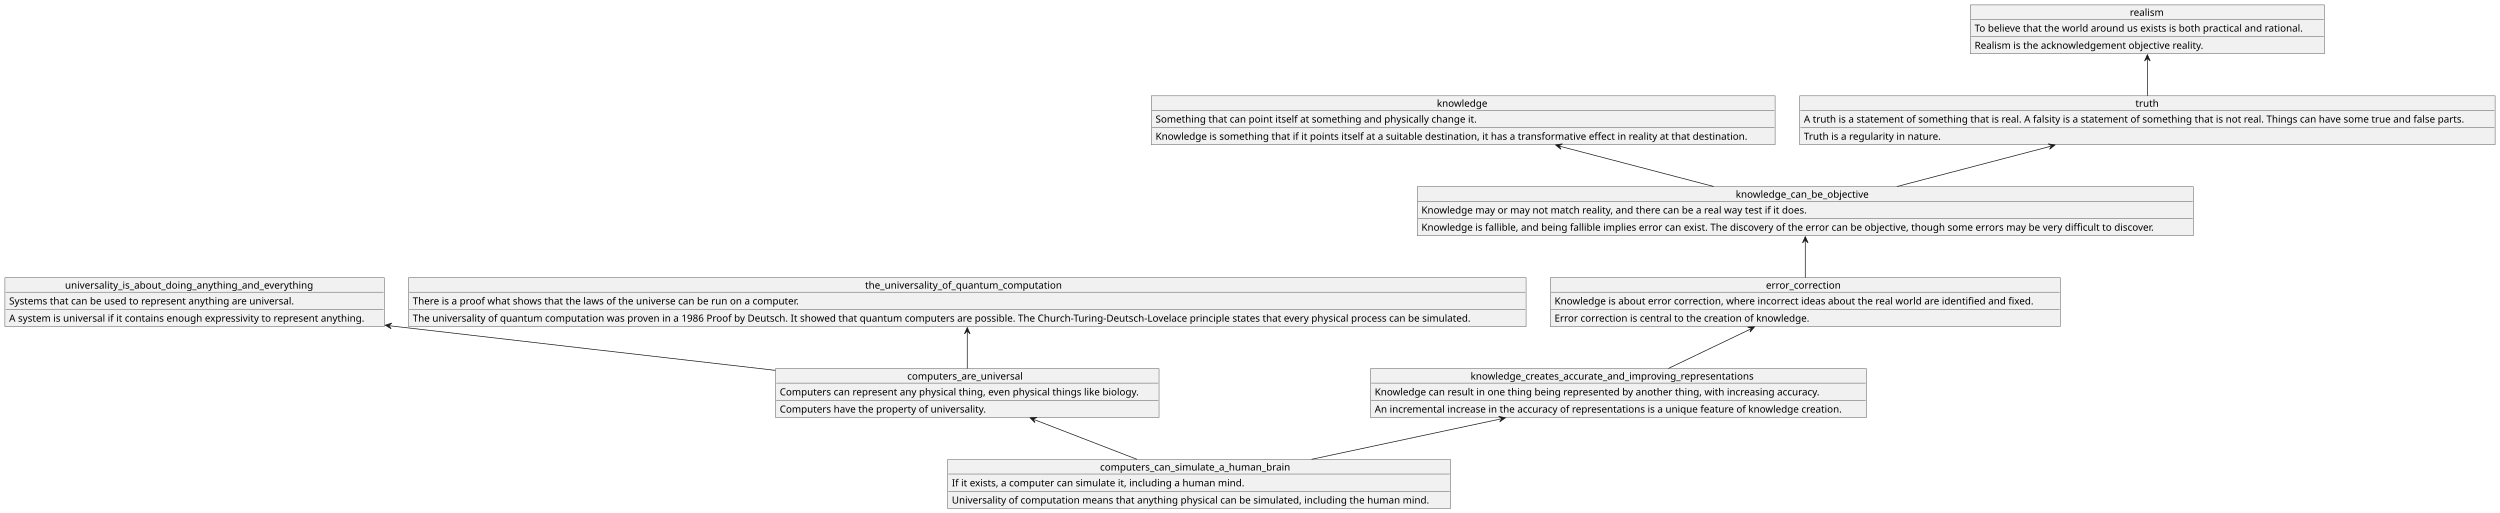
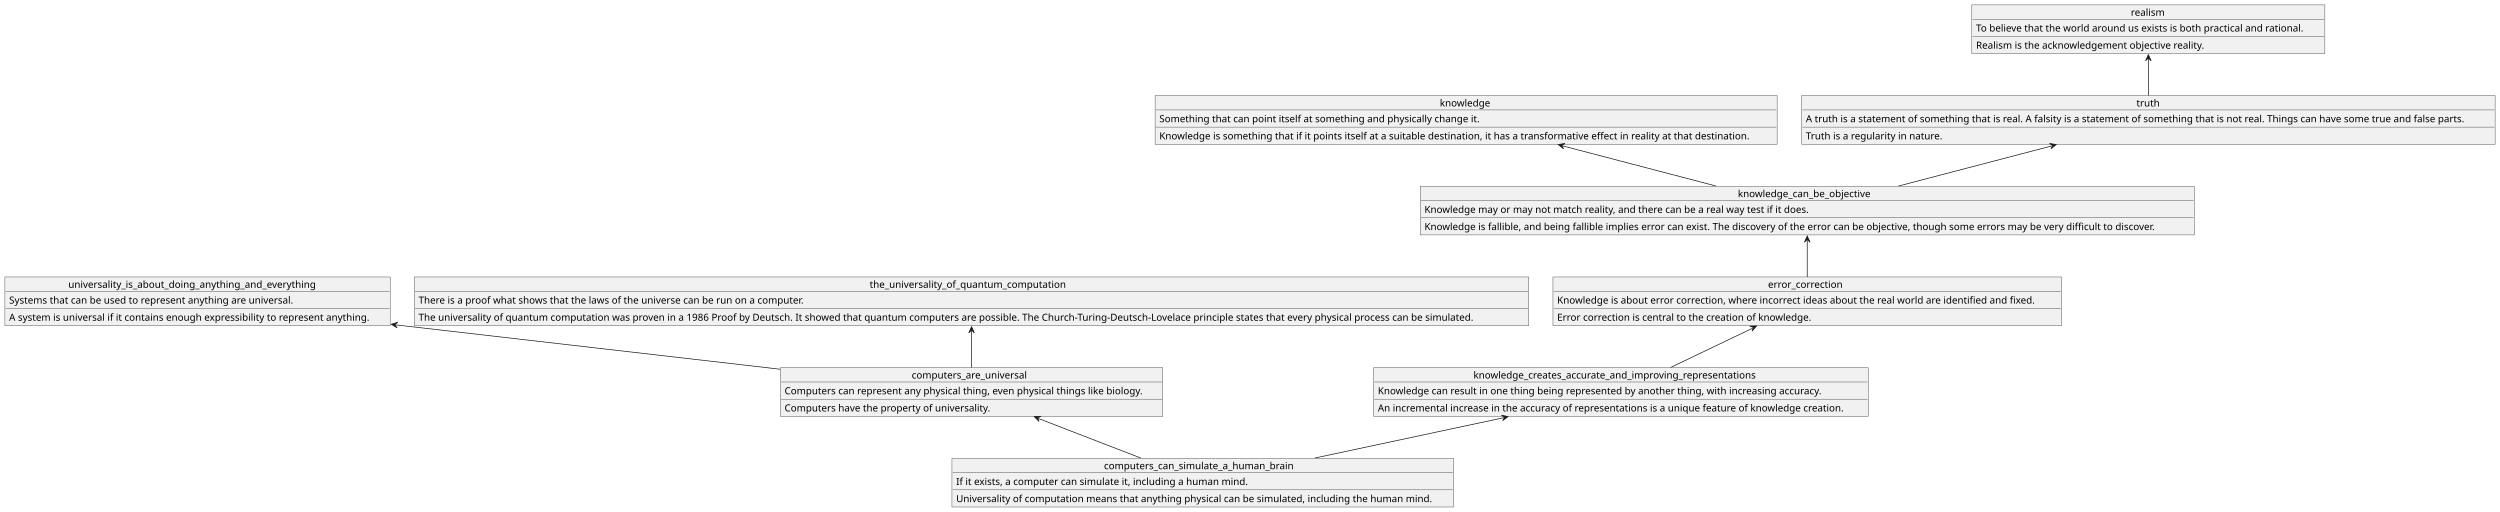
- <svg xmlns="http://www.w3.org/2000/svg" contentStyleType="text/css" height="730px" preserveAspectRatio="none" style="width:3559px;height:730px;background:#FFFFFF;" version="1.1" viewBox="0 0 3559 730" width="3559px" zoomAndPan="magnify">
+ <svg xmlns="http://www.w3.org/2000/svg" contentStyleType="text/css" height="730px" preserveAspectRatio="none" style="width:3569px;height:730px;background:#FFFFFF;" version="1.1" viewBox="0 0 3569 730" width="3569px" zoomAndPan="magnify">
  <defs />
  <g>
    <g id="elem_computers_can_simulate_a_human_brain">
-       <rect fill="#F1F1F1" height="69.465" style="stroke:#181818;stroke-width:0.5;" width="716" x="1349" y="654.33" />
-       <text fill="#000000" font-family="sans-serif" font-size="14" lengthAdjust="spacing" textLength="282" x="1566" y="669.865">computers_can_simulate_a_human_brain</text>
-       <line style="stroke:#181818;stroke-width:0.5;" x1="1350" x2="2064" y1="674.818" y2="674.818" />
-       <text fill="#000000" font-family="sans-serif" font-size="14" lengthAdjust="spacing" textLength="434" x="1355" y="692.353">If it exists, a computer can simulate it, including a human mind.</text>
-       <line style="stroke:#181818;stroke-width:0.5;" x1="1350" x2="2064" y1="699.307" y2="699.307" />
-       <text fill="#000000" font-family="sans-serif" font-size="14" lengthAdjust="spacing" textLength="704" x="1355" y="716.842">Universality of computation means that anything physical can be simulated, including the human mind.</text>
+       <rect fill="#F1F1F1" height="69.465" style="stroke:#181818;stroke-width:0.5;" width="716" x="1359" y="654.33" />
+       <text fill="#000000" font-family="sans-serif" font-size="14" lengthAdjust="spacing" textLength="282" x="1576" y="669.865">computers_can_simulate_a_human_brain</text>
+       <line style="stroke:#181818;stroke-width:0.5;" x1="1360" x2="2074" y1="674.818" y2="674.818" />
+       <text fill="#000000" font-family="sans-serif" font-size="14" lengthAdjust="spacing" textLength="434" x="1365" y="692.353">If it exists, a computer can simulate it, including a human mind.</text>
+       <line style="stroke:#181818;stroke-width:0.5;" x1="1360" x2="2074" y1="699.307" y2="699.307" />
+       <text fill="#000000" font-family="sans-serif" font-size="14" lengthAdjust="spacing" textLength="704" x="1365" y="716.842">Universality of computation means that anything physical can be simulated, including the human mind.</text>
    </g>
    <g id="elem_computers_are_universal">
-       <rect fill="#F1F1F1" height="69.465" style="stroke:#181818;stroke-width:0.5;" width="546" x="1104" y="524.86" />
-       <text fill="#000000" font-family="sans-serif" font-size="14" lengthAdjust="spacing" textLength="171" x="1291.5" y="540.395">computers_are_universal</text>
-       <line style="stroke:#181818;stroke-width:0.5;" x1="1105" x2="1649" y1="545.348" y2="545.348" />
-       <text fill="#000000" font-family="sans-serif" font-size="14" lengthAdjust="spacing" textLength="534" x="1110" y="562.883">Computers can represent any physical thing, even physical things like biology.</text>
-       <line style="stroke:#181818;stroke-width:0.5;" x1="1105" x2="1649" y1="569.837" y2="569.837" />
-       <text fill="#000000" font-family="sans-serif" font-size="14" lengthAdjust="spacing" textLength="305" x="1110" y="587.372">Computers have the property of universality.</text>
+       <rect fill="#F1F1F1" height="69.465" style="stroke:#181818;stroke-width:0.5;" width="546" x="1114" y="524.86" />
+       <text fill="#000000" font-family="sans-serif" font-size="14" lengthAdjust="spacing" textLength="171" x="1301.5" y="540.395">computers_are_universal</text>
+       <line style="stroke:#181818;stroke-width:0.5;" x1="1115" x2="1659" y1="545.348" y2="545.348" />
+       <text fill="#000000" font-family="sans-serif" font-size="14" lengthAdjust="spacing" textLength="534" x="1120" y="562.883">Computers can represent any physical thing, even physical things like biology.</text>
+       <line style="stroke:#181818;stroke-width:0.5;" x1="1115" x2="1659" y1="569.837" y2="569.837" />
+       <text fill="#000000" font-family="sans-serif" font-size="14" lengthAdjust="spacing" textLength="305" x="1120" y="587.372">Computers have the property of universality.</text>
    </g>
    <g id="elem_knowledge_creates_accurate_and_improving_representations">
-       <rect fill="#F1F1F1" height="69.465" style="stroke:#181818;stroke-width:0.5;" width="706" x="1951" y="524.86" />
-       <text fill="#000000" font-family="sans-serif" font-size="14" lengthAdjust="spacing" textLength="421" x="2093.5" y="540.395">knowledge_creates_accurate_and_improving_representations</text>
-       <line style="stroke:#181818;stroke-width:0.5;" x1="1952" x2="2656" y1="545.348" y2="545.348" />
-       <text fill="#000000" font-family="sans-serif" font-size="14" lengthAdjust="spacing" textLength="661" x="1957" y="562.883">Knowledge can result in one thing being represented by another thing, with increasing accuracy.</text>
-       <line style="stroke:#181818;stroke-width:0.5;" x1="1952" x2="2656" y1="569.837" y2="569.837" />
-       <text fill="#000000" font-family="sans-serif" font-size="14" lengthAdjust="spacing" textLength="694" x="1957" y="587.372">An incremental increase in the accuracy of representations is a unique feature of knowledge creation.</text>
+       <rect fill="#F1F1F1" height="69.465" style="stroke:#181818;stroke-width:0.5;" width="706" x="1961" y="524.86" />
+       <text fill="#000000" font-family="sans-serif" font-size="14" lengthAdjust="spacing" textLength="421" x="2103.5" y="540.395">knowledge_creates_accurate_and_improving_representations</text>
+       <line style="stroke:#181818;stroke-width:0.5;" x1="1962" x2="2666" y1="545.348" y2="545.348" />
+       <text fill="#000000" font-family="sans-serif" font-size="14" lengthAdjust="spacing" textLength="661" x="1967" y="562.883">Knowledge can result in one thing being represented by another thing, with increasing accuracy.</text>
+       <line style="stroke:#181818;stroke-width:0.5;" x1="1962" x2="2666" y1="569.837" y2="569.837" />
+       <text fill="#000000" font-family="sans-serif" font-size="14" lengthAdjust="spacing" textLength="694" x="1967" y="587.372">An incremental increase in the accuracy of representations is a unique feature of knowledge creation.</text>
    </g>
    <g id="elem_universality_is_about_doing_anything_and_everything">
-       <rect fill="#F1F1F1" height="69.465" style="stroke:#181818;stroke-width:0.5;" width="540" x="7" y="395.4" />
-       <text fill="#000000" font-family="sans-serif" font-size="14" lengthAdjust="spacing" textLength="369" x="92.5" y="410.935">universality_is_about_doing_anything_and_everything</text>
-       <line style="stroke:#181818;stroke-width:0.5;" x1="8" x2="546" y1="415.888" y2="415.888" />
+       <rect fill="#F1F1F1" height="69.465" style="stroke:#181818;stroke-width:0.5;" width="550" x="7" y="395.4" />
+       <text fill="#000000" font-family="sans-serif" font-size="14" lengthAdjust="spacing" textLength="369" x="97.5" y="410.935">universality_is_about_doing_anything_and_everything</text>
+       <line style="stroke:#181818;stroke-width:0.5;" x1="8" x2="556" y1="415.888" y2="415.888" />
      <text fill="#000000" font-family="sans-serif" font-size="14" lengthAdjust="spacing" textLength="420" x="13" y="433.423">Systems that can be used to represent anything are universal.</text>
-       <line style="stroke:#181818;stroke-width:0.5;" x1="8" x2="546" y1="440.377" y2="440.377" />
-       <text fill="#000000" font-family="sans-serif" font-size="14" lengthAdjust="spacing" textLength="528" x="13" y="457.912">A system is universal if it contains enough expressivity to represent anything.</text>
+       <line style="stroke:#181818;stroke-width:0.5;" x1="8" x2="556" y1="440.377" y2="440.377" />
+       <text fill="#000000" font-family="sans-serif" font-size="14" lengthAdjust="spacing" textLength="538" x="13" y="457.912">A system is universal if it contains enough expressibility to represent anything.</text>
    </g>
    <g id="elem_the_universality_of_quantum_computation">
-       <rect fill="#F1F1F1" height="69.465" style="stroke:#181818;stroke-width:0.5;" width="1591" x="581.5" y="395.4" />
-       <text fill="#000000" font-family="sans-serif" font-size="14" lengthAdjust="spacing" textLength="291" x="1231.5" y="410.935">the_universality_of_quantum_computation</text>
-       <line style="stroke:#181818;stroke-width:0.5;" x1="582.5" x2="2171.5" y1="415.888" y2="415.888" />
-       <text fill="#000000" font-family="sans-serif" font-size="14" lengthAdjust="spacing" textLength="575" x="587.5" y="433.423">There is a proof what shows that the laws of the universe can be run on a computer.</text>
-       <line style="stroke:#181818;stroke-width:0.5;" x1="582.5" x2="2171.5" y1="440.377" y2="440.377" />
-       <text fill="#000000" font-family="sans-serif" font-size="14" lengthAdjust="spacing" textLength="1579" x="587.5" y="457.912">The universality of quantum computation was proven in a 1986 Proof by Deutsch. It showed that quantum computers are possible. The Church-Turing-Deutsch-Lovelace principle states that every physical process can be simulated.</text>
+       <rect fill="#F1F1F1" height="69.465" style="stroke:#181818;stroke-width:0.5;" width="1591" x="591.5" y="395.4" />
+       <text fill="#000000" font-family="sans-serif" font-size="14" lengthAdjust="spacing" textLength="291" x="1241.5" y="410.935">the_universality_of_quantum_computation</text>
+       <line style="stroke:#181818;stroke-width:0.5;" x1="592.5" x2="2181.5" y1="415.888" y2="415.888" />
+       <text fill="#000000" font-family="sans-serif" font-size="14" lengthAdjust="spacing" textLength="575" x="597.5" y="433.423">There is a proof what shows that the laws of the universe can be run on a computer.</text>
+       <line style="stroke:#181818;stroke-width:0.5;" x1="592.5" x2="2181.5" y1="440.377" y2="440.377" />
+       <text fill="#000000" font-family="sans-serif" font-size="14" lengthAdjust="spacing" textLength="1579" x="597.5" y="457.912">The universality of quantum computation was proven in a 1986 Proof by Deutsch. It showed that quantum computers are possible. The Church-Turing-Deutsch-Lovelace principle states that every physical process can be simulated.</text>
    </g>
    <g id="elem_error_correction">
-       <rect fill="#F1F1F1" height="69.465" style="stroke:#181818;stroke-width:0.5;" width="726" x="2207" y="395.4" />
-       <text fill="#000000" font-family="sans-serif" font-size="14" lengthAdjust="spacing" textLength="112" x="2514" y="410.935">error_correction</text>
-       <line style="stroke:#181818;stroke-width:0.5;" x1="2208" x2="2932" y1="415.888" y2="415.888" />
-       <text fill="#000000" font-family="sans-serif" font-size="14" lengthAdjust="spacing" textLength="714" x="2213" y="433.423">Knowledge is about error correction, where incorrect ideas about the real world are identified and fixed.</text>
-       <line style="stroke:#181818;stroke-width:0.5;" x1="2208" x2="2932" y1="440.377" y2="440.377" />
-       <text fill="#000000" font-family="sans-serif" font-size="14" lengthAdjust="spacing" textLength="380" x="2213" y="457.912">Error correction is central to the creation of knowledge.</text>
+       <rect fill="#F1F1F1" height="69.465" style="stroke:#181818;stroke-width:0.5;" width="726" x="2217" y="395.4" />
+       <text fill="#000000" font-family="sans-serif" font-size="14" lengthAdjust="spacing" textLength="112" x="2524" y="410.935">error_correction</text>
+       <line style="stroke:#181818;stroke-width:0.5;" x1="2218" x2="2942" y1="415.888" y2="415.888" />
+       <text fill="#000000" font-family="sans-serif" font-size="14" lengthAdjust="spacing" textLength="714" x="2223" y="433.423">Knowledge is about error correction, where incorrect ideas about the real world are identified and fixed.</text>
+       <line style="stroke:#181818;stroke-width:0.5;" x1="2218" x2="2942" y1="440.377" y2="440.377" />
+       <text fill="#000000" font-family="sans-serif" font-size="14" lengthAdjust="spacing" textLength="380" x="2223" y="457.912">Error correction is central to the creation of knowledge.</text>
    </g>
    <g id="elem_knowledge_can_be_objective">
-       <rect fill="#F1F1F1" height="69.465" style="stroke:#181818;stroke-width:0.5;" width="1105" x="2017.5" y="265.93" />
-       <text fill="#000000" font-family="sans-serif" font-size="14" lengthAdjust="spacing" textLength="198" x="2471" y="281.465">knowledge_can_be_objective</text>
-       <line style="stroke:#181818;stroke-width:0.5;" x1="2018.5" x2="3121.5" y1="286.418" y2="286.418" />
-       <text fill="#000000" font-family="sans-serif" font-size="14" lengthAdjust="spacing" textLength="569" x="2023.5" y="303.953">Knowledge may or may not match reality, and there can be a real way test if it does.</text>
-       <line style="stroke:#181818;stroke-width:0.5;" x1="2018.5" x2="3121.5" y1="310.907" y2="310.907" />
-       <text fill="#000000" font-family="sans-serif" font-size="14" lengthAdjust="spacing" textLength="1093" x="2023.5" y="328.442">Knowledge is fallible, and being fallible implies error can exist. The discovery of the error can be objective, though some errors may be very difficult to discover.</text>
+       <rect fill="#F1F1F1" height="69.465" style="stroke:#181818;stroke-width:0.5;" width="1105" x="2027.5" y="265.93" />
+       <text fill="#000000" font-family="sans-serif" font-size="14" lengthAdjust="spacing" textLength="198" x="2481" y="281.465">knowledge_can_be_objective</text>
+       <line style="stroke:#181818;stroke-width:0.5;" x1="2028.5" x2="3131.5" y1="286.418" y2="286.418" />
+       <text fill="#000000" font-family="sans-serif" font-size="14" lengthAdjust="spacing" textLength="569" x="2033.5" y="303.953">Knowledge may or may not match reality, and there can be a real way test if it does.</text>
+       <line style="stroke:#181818;stroke-width:0.5;" x1="2028.5" x2="3131.5" y1="310.907" y2="310.907" />
+       <text fill="#000000" font-family="sans-serif" font-size="14" lengthAdjust="spacing" textLength="1093" x="2033.5" y="328.442">Knowledge is fallible, and being fallible implies error can exist. The discovery of the error can be objective, though some errors may be very difficult to discover.</text>
    </g>
    <g id="elem_knowledge">
-       <rect fill="#F1F1F1" height="69.465" style="stroke:#181818;stroke-width:0.5;" width="888" x="1639" y="136.47" />
-       <text fill="#000000" font-family="sans-serif" font-size="14" lengthAdjust="spacing" textLength="75" x="2045.5" y="152.005">knowledge</text>
-       <line style="stroke:#181818;stroke-width:0.5;" x1="1640" x2="2526" y1="156.958" y2="156.958" />
-       <text fill="#000000" font-family="sans-serif" font-size="14" lengthAdjust="spacing" textLength="475" x="1645" y="174.493">Something that can point itself at something and physically change it.</text>
-       <line style="stroke:#181818;stroke-width:0.5;" x1="1640" x2="2526" y1="181.447" y2="181.447" />
-       <text fill="#000000" font-family="sans-serif" font-size="14" lengthAdjust="spacing" textLength="876" x="1645" y="198.982">Knowledge is something that if it points itself at a suitable destination, it has a transformative effect in reality at that destination.</text>
+       <rect fill="#F1F1F1" height="69.465" style="stroke:#181818;stroke-width:0.5;" width="888" x="1649" y="136.47" />
+       <text fill="#000000" font-family="sans-serif" font-size="14" lengthAdjust="spacing" textLength="75" x="2055.5" y="152.005">knowledge</text>
+       <line style="stroke:#181818;stroke-width:0.5;" x1="1650" x2="2536" y1="156.958" y2="156.958" />
+       <text fill="#000000" font-family="sans-serif" font-size="14" lengthAdjust="spacing" textLength="475" x="1655" y="174.493">Something that can point itself at something and physically change it.</text>
+       <line style="stroke:#181818;stroke-width:0.5;" x1="1650" x2="2536" y1="181.447" y2="181.447" />
+       <text fill="#000000" font-family="sans-serif" font-size="14" lengthAdjust="spacing" textLength="876" x="1655" y="198.982">Knowledge is something that if it points itself at a suitable destination, it has a transformative effect in reality at that destination.</text>
    </g>
    <g id="elem_truth">
-       <rect fill="#F1F1F1" height="69.465" style="stroke:#181818;stroke-width:0.5;" width="990" x="2562" y="136.47" />
-       <text fill="#000000" font-family="sans-serif" font-size="14" lengthAdjust="spacing" textLength="34" x="3040" y="152.005">truth</text>
-       <line style="stroke:#181818;stroke-width:0.5;" x1="2563" x2="3551" y1="156.958" y2="156.958" />
-       <text fill="#000000" font-family="sans-serif" font-size="14" lengthAdjust="spacing" textLength="978" x="2568" y="174.493">A truth is a statement of something that is real. A falsity is a statement of something that is not real. Things can have some true and false parts.</text>
-       <line style="stroke:#181818;stroke-width:0.5;" x1="2563" x2="3551" y1="181.447" y2="181.447" />
-       <text fill="#000000" font-family="sans-serif" font-size="14" lengthAdjust="spacing" textLength="205" x="2568" y="198.982">Truth is a regularity in nature.</text>
+       <rect fill="#F1F1F1" height="69.465" style="stroke:#181818;stroke-width:0.5;" width="990" x="2572" y="136.47" />
+       <text fill="#000000" font-family="sans-serif" font-size="14" lengthAdjust="spacing" textLength="34" x="3050" y="152.005">truth</text>
+       <line style="stroke:#181818;stroke-width:0.5;" x1="2573" x2="3561" y1="156.958" y2="156.958" />
+       <text fill="#000000" font-family="sans-serif" font-size="14" lengthAdjust="spacing" textLength="978" x="2578" y="174.493">A truth is a statement of something that is real. A falsity is a statement of something that is not real. Things can have some true and false parts.</text>
+       <line style="stroke:#181818;stroke-width:0.5;" x1="2573" x2="3561" y1="181.447" y2="181.447" />
+       <text fill="#000000" font-family="sans-serif" font-size="14" lengthAdjust="spacing" textLength="205" x="2578" y="198.982">Truth is a regularity in nature.</text>
    </g>
    <g id="elem_realism">
-       <rect fill="#F1F1F1" height="69.465" style="stroke:#181818;stroke-width:0.5;" width="504" x="2805" y="7" />
-       <text fill="#000000" font-family="sans-serif" font-size="14" lengthAdjust="spacing" textLength="50" x="3032" y="22.535">realism</text>
-       <line style="stroke:#181818;stroke-width:0.5;" x1="2806" x2="3308" y1="27.488" y2="27.488" />
-       <text fill="#000000" font-family="sans-serif" font-size="14" lengthAdjust="spacing" textLength="492" x="2811" y="45.023">To believe that the world around us exists is both practical and rational.</text>
-       <line style="stroke:#181818;stroke-width:0.5;" x1="2806" x2="3308" y1="51.977" y2="51.977" />
-       <text fill="#000000" font-family="sans-serif" font-size="14" lengthAdjust="spacing" textLength="338" x="2811" y="69.512">Realism is the acknowledgement objective reality.</text>
+       <rect fill="#F1F1F1" height="69.465" style="stroke:#181818;stroke-width:0.5;" width="504" x="2815" y="7" />
+       <text fill="#000000" font-family="sans-serif" font-size="14" lengthAdjust="spacing" textLength="50" x="3042" y="22.535">realism</text>
+       <line style="stroke:#181818;stroke-width:0.5;" x1="2816" x2="3318" y1="27.488" y2="27.488" />
+       <text fill="#000000" font-family="sans-serif" font-size="14" lengthAdjust="spacing" textLength="492" x="2821" y="45.023">To believe that the world around us exists is both practical and rational.</text>
+       <line style="stroke:#181818;stroke-width:0.5;" x1="2816" x2="3318" y1="51.977" y2="51.977" />
+       <text fill="#000000" font-family="sans-serif" font-size="14" lengthAdjust="spacing" textLength="338" x="2821" y="69.512">Realism is the acknowledgement objective reality.</text>
    </g>
    <g id="link_computers_are_universal_computers_can_simulate_a_human_brain">
-       <path codeLine="7" d="M1470.76,596.81 C1517.19,614.74 1572.93,636.27 1618.61,653.92 " fill="none" id="computers_are_universal-backto-computers_can_simulate_a_human_brain" style="stroke:#181818;stroke-width:1.0;" />
-       <polygon fill="#181818" points="1466.43,594.75,1473.39,601.718,1471.096,596.548,1476.266,594.254,1466.43,594.75" style="stroke:#181818;stroke-width:1.0;" />
+       <path codeLine="7" d="M1480.76,596.81 C1527.19,614.74 1582.93,636.27 1628.61,653.92 " fill="none" id="computers_are_universal-backto-computers_can_simulate_a_human_brain" style="stroke:#181818;stroke-width:1.0;" />
+       <polygon fill="#181818" points="1476.43,594.75,1483.39,601.718,1481.096,596.548,1486.266,594.254,1476.43,594.75" style="stroke:#181818;stroke-width:1.0;" />
    </g>
    <g id="link_knowledge_creates_accurate_and_improving_representations_computers_can_simulate_a_human_brain">
-       <path codeLine="8" d="M2138.21,595.99 C2053.55,614.07 1951.01,635.96 1867.17,653.86 " fill="none" id="knowledge_creates_accurate_and_improving_representations-backto-computers_can_simulate_a_human_brain" style="stroke:#181818;stroke-width:1.0;" />
-       <polygon fill="#181818" points="2143.01,594.75,2133.374,592.711,2138.119,595.791,2135.04,600.536,2143.01,594.75" style="stroke:#181818;stroke-width:1.0;" />
+       <path codeLine="8" d="M2148.21,595.99 C2063.55,614.07 1961.01,635.96 1877.17,653.86 " fill="none" id="knowledge_creates_accurate_and_improving_representations-backto-computers_can_simulate_a_human_brain" style="stroke:#181818;stroke-width:1.0;" />
+       <polygon fill="#181818" points="2153.01,594.75,2143.374,592.711,2148.119,595.791,2145.04,600.536,2153.01,594.75" style="stroke:#181818;stroke-width:1.0;" />
    </g>
    <g id="link_universality_is_about_doing_anything_and_everything_computers_are_universal">
-       <path codeLine="15" d="M553.14,463.59 C556.78,464.02 560.4,464.44 564,464.86 C743.76,485.79 945.91,509.09 1103.66,527.23 " fill="none" id="universality_is_about_doing_anything_and_everything-backto-computers_are_universal" style="stroke:#181818;stroke-width:1.0;" />
-       <polygon fill="#181818" points="548.39,462.93,556.873,467.934,553.357,463.503,557.789,459.987,548.39,462.93" style="stroke:#181818;stroke-width:1.0;" />
+       <path codeLine="15" d="M563.2,463.61 C566.82,464.03 570.42,464.45 574,464.86 C753.78,485.61 955.93,508.91 1113.68,527.1 " fill="none" id="universality_is_about_doing_anything_and_everything-backto-computers_are_universal" style="stroke:#181818;stroke-width:1.0;" />
+       <polygon fill="#181818" points="558.49,462.96,566.974,467.962,563.457,463.531,567.888,460.014,558.49,462.96" style="stroke:#181818;stroke-width:1.0;" />
    </g>
    <g id="link_the_universality_of_quantum_computation_computers_are_universal">
-       <path codeLine="16" d="M1377,471.03 C1377,488.28 1377,508.27 1377,524.78 " fill="none" id="the_universality_of_quantum_computation-backto-computers_are_universal" style="stroke:#181818;stroke-width:1.0;" />
-       <polygon fill="#181818" points="1377,466.29,1373,475.29,1377,471.29,1381,475.29,1377,466.29" style="stroke:#181818;stroke-width:1.0;" />
+       <path codeLine="16" d="M1387,471.03 C1387,488.28 1387,508.27 1387,524.78 " fill="none" id="the_universality_of_quantum_computation-backto-computers_are_universal" style="stroke:#181818;stroke-width:1.0;" />
+       <polygon fill="#181818" points="1387,466.29,1383,475.29,1387,471.29,1391,475.29,1387,466.29" style="stroke:#181818;stroke-width:1.0;" />
    </g>
    <g id="link_error_correction_knowledge_creates_accurate_and_improving_representations">
-       <path codeLine="23" d="M2493.73,467.68 C2456.37,485.58 2411.65,507.01 2375.02,524.56 " fill="none" id="error_correction-backto-knowledge_creates_accurate_and_improving_representations" style="stroke:#181818;stroke-width:1.0;" />
-       <polygon fill="#181818" points="2497.72,465.29,2487.875,465.561,2493.209,467.446,2491.324,472.779,2497.72,465.29" style="stroke:#181818;stroke-width:1.0;" />
+       <path codeLine="23" d="M2503.73,467.68 C2466.37,485.58 2421.65,507.01 2385.02,524.56 " fill="none" id="error_correction-backto-knowledge_creates_accurate_and_improving_representations" style="stroke:#181818;stroke-width:1.0;" />
+       <polygon fill="#181818" points="2507.72,465.29,2497.875,465.561,2503.209,467.446,2501.324,472.779,2507.72,465.29" style="stroke:#181818;stroke-width:1.0;" />
    </g>
    <g id="link_knowledge_can_be_objective_error_correction">
-       <path codeLine="42" d="M2570,341.56 C2570,358.82 2570,378.8 2570,395.32 " fill="none" id="knowledge_can_be_objective-backto-error_correction" style="stroke:#181818;stroke-width:1.0;" />
-       <polygon fill="#181818" points="2570,336.82,2566,345.82,2570,341.82,2574,345.82,2570,336.82" style="stroke:#181818;stroke-width:1.0;" />
+       <path codeLine="42" d="M2580,341.56 C2580,358.82 2580,378.8 2580,395.32 " fill="none" id="knowledge_can_be_objective-backto-error_correction" style="stroke:#181818;stroke-width:1.0;" />
+       <polygon fill="#181818" points="2580,336.82,2576,345.82,2580,341.82,2584,345.82,2580,336.82" style="stroke:#181818;stroke-width:1.0;" />
    </g>
    <g id="link_knowledge_knowledge_can_be_objective">
-       <path codeLine="49" d="M2219.29,207.87 C2288.21,225.91 2371.46,247.7 2439.56,265.52 " fill="none" id="knowledge-backto-knowledge_can_be_objective" style="stroke:#181818;stroke-width:1.0;" />
-       <polygon fill="#181818" points="2214.51,206.36,2222.199,212.514,2219.346,207.63,2224.231,204.776,2214.51,206.36" style="stroke:#181818;stroke-width:1.0;" />
+       <path codeLine="49" d="M2229.29,207.87 C2298.21,225.91 2381.46,247.7 2449.56,265.52 " fill="none" id="knowledge-backto-knowledge_can_be_objective" style="stroke:#181818;stroke-width:1.0;" />
+       <polygon fill="#181818" points="2224.51,206.36,2232.199,212.514,2229.346,207.63,2234.231,204.776,2224.51,206.36" style="stroke:#181818;stroke-width:1.0;" />
    </g>
    <g id="link_truth_knowledge_can_be_objective">
-       <path codeLine="50" d="M2920.71,207.87 C2851.79,225.91 2768.54,247.7 2700.44,265.52 " fill="none" id="truth-backto-knowledge_can_be_objective" style="stroke:#181818;stroke-width:1.0;" />
-       <polygon fill="#181818" points="2925.49,206.36,2915.769,204.776,2920.654,207.63,2917.801,212.514,2925.49,206.36" style="stroke:#181818;stroke-width:1.0;" />
+       <path codeLine="50" d="M2930.71,207.87 C2861.79,225.91 2778.54,247.7 2710.44,265.52 " fill="none" id="truth-backto-knowledge_can_be_objective" style="stroke:#181818;stroke-width:1.0;" />
+       <polygon fill="#181818" points="2935.49,206.36,2925.769,204.776,2930.654,207.63,2927.801,212.514,2935.49,206.36" style="stroke:#181818;stroke-width:1.0;" />
    </g>
    <g id="link_realism_truth">
-       <path codeLine="63" d="M3057,82.63 C3057,99.89 3057,119.87 3057,136.39 " fill="none" id="realism-backto-truth" style="stroke:#181818;stroke-width:1.0;" />
-       <polygon fill="#181818" points="3057,77.89,3053,86.89,3057,82.89,3061,86.89,3057,77.89" style="stroke:#181818;stroke-width:1.0;" />
+       <path codeLine="63" d="M3067,82.63 C3067,99.89 3067,119.87 3067,136.39 " fill="none" id="realism-backto-truth" style="stroke:#181818;stroke-width:1.0;" />
+       <polygon fill="#181818" points="3067,77.89,3063,86.89,3067,82.89,3071,86.89,3067,77.89" style="stroke:#181818;stroke-width:1.0;" />
    </g>
  </g>
</svg>
